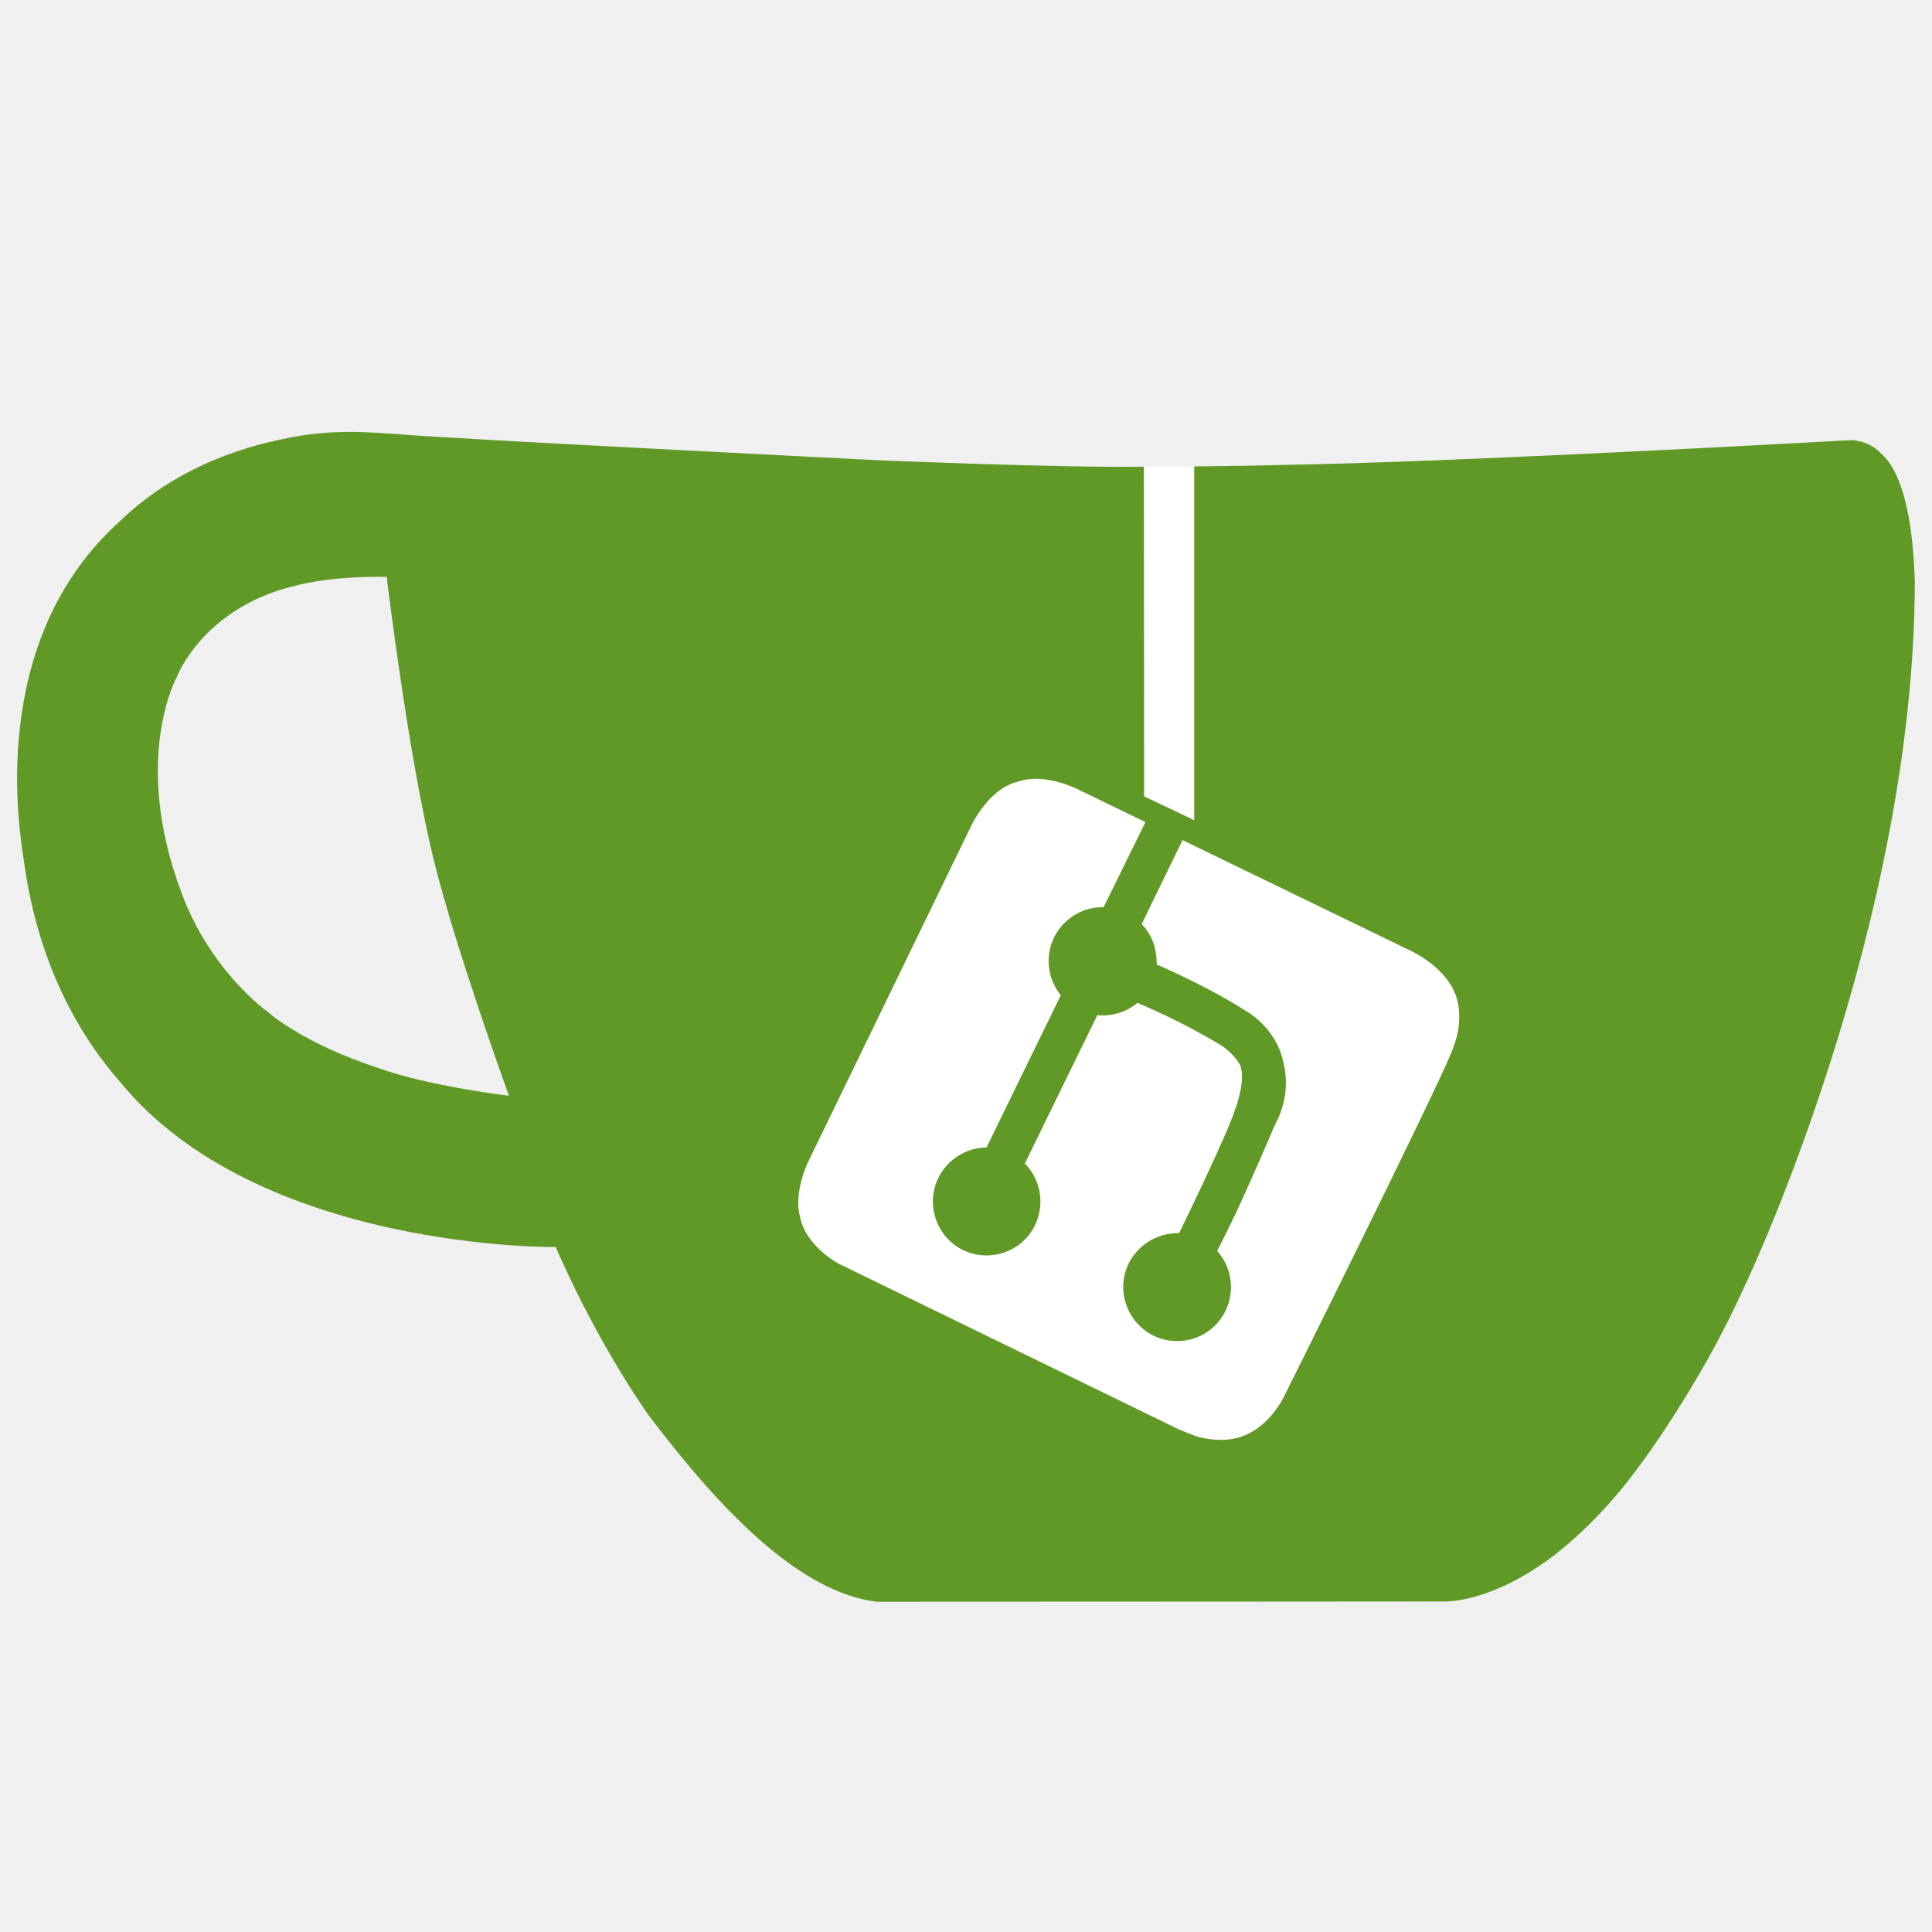
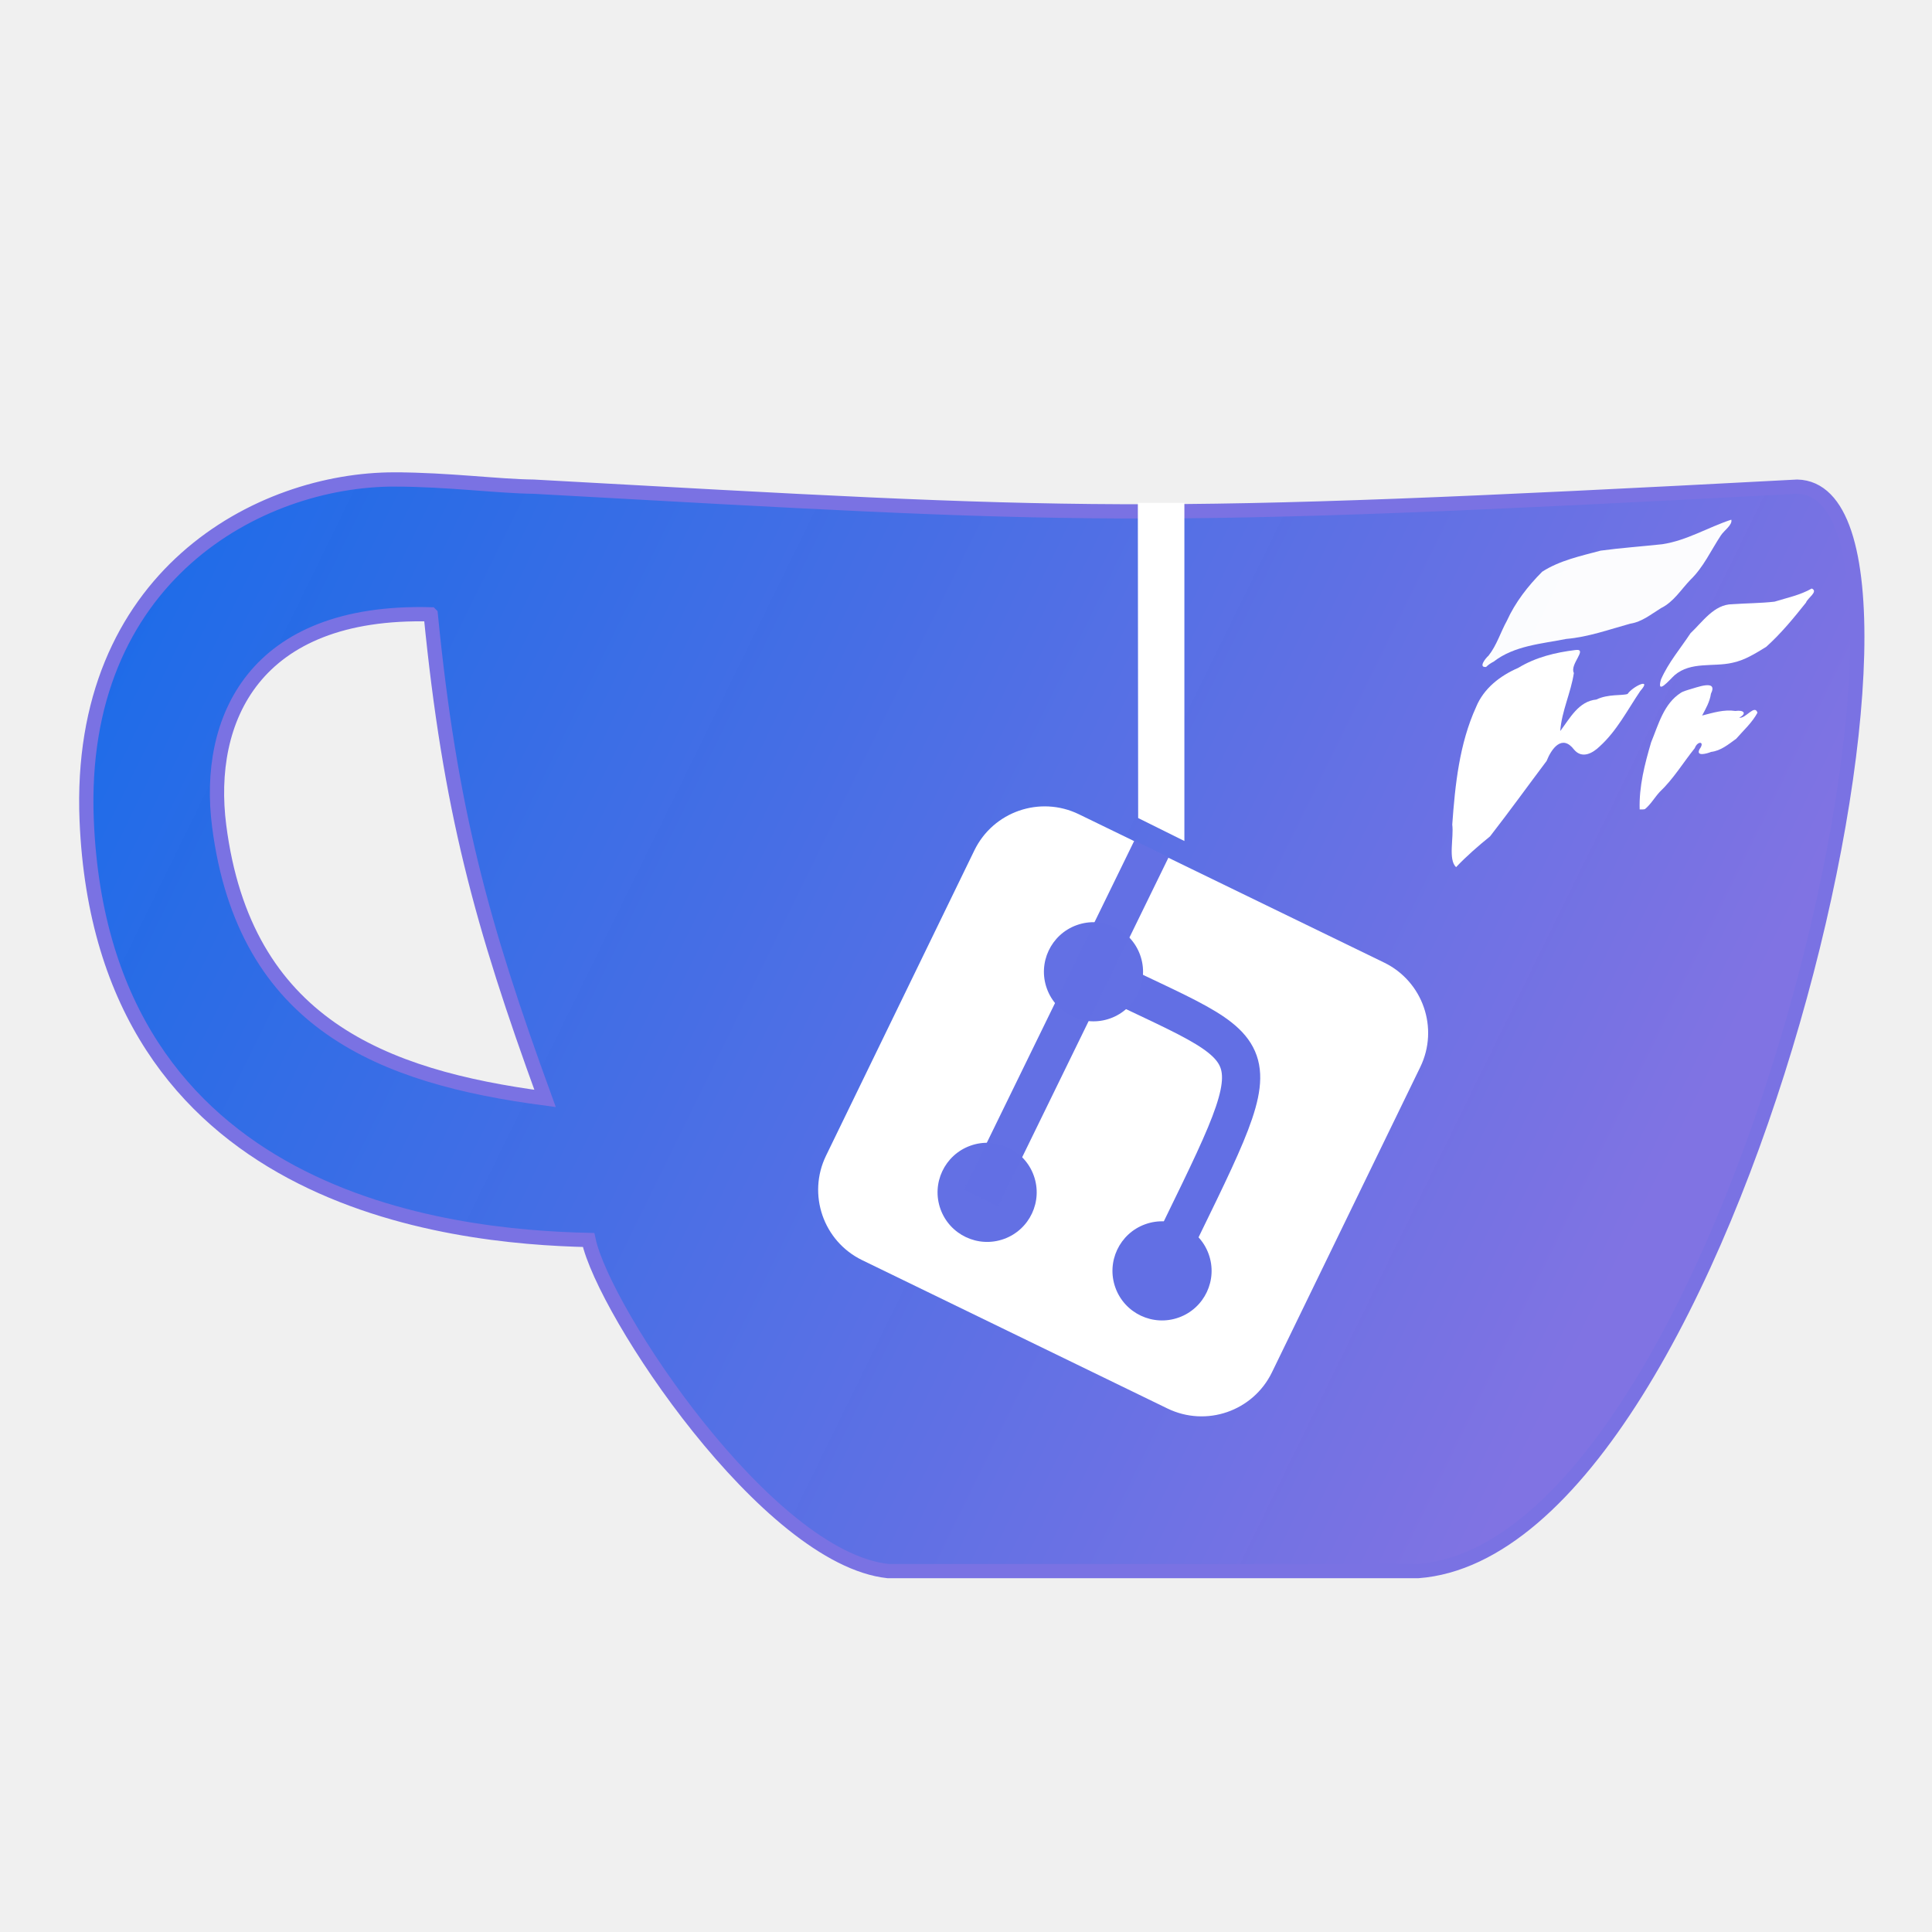
- <svg xmlns="http://www.w3.org/2000/svg" viewBox="0 0 640 640">
-   <path d="M395.9 484.2l-126.9-61c-12.5-6-17.9-21.2-11.8-33.8l61-126.9c6-12.5 21.2-17.9 33.8-11.8 17.2 8.3 27.1 13 27.1 13l-.1-109.2 16.7-.1.1 117.1s57.4 24.2 83.1 40.1c3.7 2.3 10.2 6.8 12.9 14.4 2.1 6.1 2 13.1-1 19.3l-61 126.9c-6.2 12.7-21.4 18.1-33.9 12z" fill="#fff" />
-   <g fill="#609926">
-     <path d="M622.7 149.8c-4.1-4.1-9.6-4-9.6-4s-117.2 6.6-177.9 8c-13.3.3-26.5.6-39.6.7v117.2c-5.5-2.6-11.1-5.3-16.6-7.9 0-36.4-.1-109.2-.1-109.2-29 .4-89.2-2.2-89.2-2.2s-141.4-7.1-156.8-8.5c-9.8-.6-22.5-2.1-39 1.5-8.7 1.8-33.5 7.4-53.8 26.9C-4.9 212.4 6.6 276.2 8 285.8c1.7 11.7 6.9 44.2 31.7 72.5 45.8 56.1 144.4 54.8 144.4 54.8s12.1 28.9 30.6 55.5c25 33.1 50.7 58.9 75.7 62 63 0 188.9-.1 188.9-.1s12 .1 28.3-10.3c14-8.5 26.5-23.4 26.5-23.4S547 483 565 451.5c5.5-9.7 10.1-19.1 14.1-28 0 0 55.2-117.1 55.2-231.1-1.1-34.5-9.6-40.6-11.6-42.6zM125.6 353.9c-25.9-8.5-36.9-18.7-36.9-18.7S69.6 321.8 60 295.4c-16.5-44.2-1.4-71.2-1.4-71.2s8.4-22.5 38.5-30c13.8-3.7 31-3.1 31-3.1s7.1 59.4 15.7 94.2c7.2 29.2 24.8 77.7 24.8 77.7s-26.1-3.1-43-9.1zm300.3 107.6s-6.1 14.5-19.6 15.4c-5.8.4-10.3-1.2-10.3-1.2s-.3-.1-5.3-2.1l-112.9-55s-10.9-5.7-12.8-15.6c-2.2-8.1 2.7-18.1 2.7-18.1L322 273s4.8-9.7 12.2-13c.6-.3 2.3-1 4.5-1.5 8.1-2.1 18 2.8 18 2.8L467.4 315s12.6 5.7 15.3 16.2c1.9 7.4-.5 14-1.8 17.2-6.3 15.4-55 113.1-55 113.1z" />
-     <path d="M326.8 380.1c-8.2.1-15.4 5.8-17.3 13.8-1.9 8 2 16.3 9.1 20 7.7 4 17.5 1.8 22.7-5.4 5.1-7.1 4.3-16.9-1.8-23.1l24-49.1c1.5.1 3.7.2 6.2-.5 4.1-.9 7.1-3.6 7.1-3.6 4.2 1.8 8.6 3.8 13.2 6.1 4.8 2.4 9.3 4.9 13.4 7.3.9.5 1.8 1.1 2.8 1.9 1.6 1.3 3.4 3.1 4.7 5.5 1.9 5.5-1.9 14.9-1.9 14.9-2.3 7.6-18.4 40.6-18.4 40.6-8.1-.2-15.3 5-17.7 12.5-2.6 8.1 1.1 17.3 8.9 21.3 7.8 4 17.4 1.7 22.5-5.3 5-6.8 4.6-16.3-1.1-22.6 1.9-3.7 3.7-7.4 5.6-11.3 5-10.4 13.5-30.4 13.5-30.4.9-1.7 5.7-10.3 2.7-21.3-2.5-11.4-12.6-16.7-12.6-16.7-12.2-7.9-29.2-15.2-29.2-15.2s0-4.1-1.1-7.1c-1.1-3.1-2.8-5.1-3.9-6.3 4.7-9.7 9.4-19.3 14.1-29-4.1-2-8.1-4-12.2-6.1-4.8 9.8-9.7 19.7-14.5 29.5-6.7-.1-12.9 3.5-16.1 9.4-3.4 6.3-2.7 14.1 1.9 19.8l-24.6 50.4z" />
+ <svg xmlns="http://www.w3.org/2000/svg" xmlns:xlink="http://www.w3.org/1999/xlink" width="512" height="512" viewBox="0 0 135.467 135.467" version="1.1" id="svg8">
+   <defs id="defs2">
+     <linearGradient id="linearGradient4673">
+       <stop style="stop-color:#ffffff;stop-opacity:1;" offset="0" id="stop4669" />
+       <stop style="stop-color:#ffffff;stop-opacity:0;" offset="1" id="stop4671" />
+     </linearGradient>
+     <linearGradient id="linearGradient4650-9">
+       <stop id="stop4654" offset="0" style="stop-color:#8073e3;stop-opacity:1" />
+       <stop id="stop4656" offset="1" style="stop-color:#1c69e7;stop-opacity:0.985" />
+     </linearGradient>
+     <linearGradient xlink:href="#linearGradient4650-9" id="linearGradient4652" x1="113.189" y1="251.35" x2="11.412" y2="201.398" gradientUnits="userSpaceOnUse" />
+     <linearGradient xlink:href="#linearGradient4673" id="linearGradient4679" x1="75.966" y1="78.261" x2="88.373" y2="78.261" gradientUnits="userSpaceOnUse" />
+   </defs>
+   <g id="layer1" transform="translate(0,-161.5333)" style="display:inline">
+     <path style="fill:url(#linearGradient4652);fill-opacity:1;stroke:#7a72e3;stroke-width:1;stroke-linecap:butt;stroke-linejoin:miter;stroke-opacity:1;stroke-miterlimit:4;stroke-dasharray:none;fill-rule:nonzero" d="m 27.71,195.151 c -9.547,-0.027 -22.339,6.798 -21.632,23.904 1.106,26.729 25.457,29.208 35.192,29.423 1.068,5.014 12.522,22.306 21.002,23.217 h 37.153 c 22.278,-1.668 38.961,-75.757 26.593,-76.038 -46.782,2.477 -49.995,2.138 -88.6,0 -2.495,-0.027 -5.972,-0.495 -9.708,-0.505 z m 2.491,9.459 c 1.351,13.693 3.556,21.704 8.018,33.943 -11.383,-1.505 -21.07,-5.224 -22.852,-19.11 -0.951,-7.411 2.39,-15.168 14.833,-14.834 z" id="path3722" />
+     <g id="layer1-7" transform="matrix(0.1260323,0,0,0.1247403,101.2881,194.1387)" style="fill:#ffffff;fill-opacity:1">
+       <g id="g859" style="fill:#ffffff;fill-opacity:1">
+         <g id="g904" style="fill:#ffffff;fill-opacity:1">
+           <g style="fill:#ffffff;fill-opacity:1;stroke-width:0.667" transform="matrix(1.499209,0,0,1.499209,-53.36249,-64.9712)" id="g870">
+             <path id="path847" style="opacity:0.975;fill:#ffffff;fill-opacity:1;stroke:none;stroke-width:0.176px;stroke-linecap:butt;stroke-linejoin:miter;stroke-opacity:1" d="m 51.008,119.06 c -2.984,0.275 -0.202,-3.279 0.899,-4.232 3.049,-3.867 4.461,-8.781 6.819,-13.09 3.098,-6.902 7.826,-13.054 13.118,-18.409 6.514,-4.224 14.256,-5.871 21.646,-7.883 7.611,-1.04 15.266,-1.575 22.888,-2.408 9.081,-1.368 17.052,-6.374 25.622,-9.205 0.549,1.908 -2.695,4.065 -3.876,5.915 -3.682,5.628 -6.442,11.923 -11.333,16.673 -3.492,3.674 -6.198,8.257 -10.867,10.572 -3.663,2.268 -7.045,5.155 -11.431,5.836 -7.852,2.183 -15.557,5.016 -23.735,5.714 -9.207,1.851 -19.286,2.507 -26.946,8.522 -1.047,0.537 -1.975,1.154 -2.803,1.994 z" />
+             <path id="path849" style="fill:#ffffff;fill-opacity:1;stroke:none;stroke-width:0.176px;stroke-linecap:butt;stroke-linejoin:miter;stroke-opacity:1" d="m 39.87,194.114 c -3.02,-2.851 -0.778,-11.118 -1.417,-15.964 1.065,-14.934 2.631,-30.309 8.856,-44.097 2.834,-6.972 8.899,-11.709 15.616,-14.646 6.45,-3.981 13.838,-5.806 21.29,-6.708 4.706,-0.587 -2.317,5.402 -0.632,8.619 -1.094,7.389 -4.527,14.28 -5.054,21.759 3.592,-4.763 6.767,-11.164 13.434,-11.812 4.271,-2.134 9.617,-1.387 11.548,-2.085 2.002,-2.917 9.285,-6.319 4.705,-1.096 -4.756,7.105 -8.692,14.952 -15.069,20.771 -2.547,2.504 -6.469,4.746 -9.436,1.252 -4.492,-5.991 -8.409,-0.473 -10.247,4.191 -7.004,9.41 -13.833,18.983 -20.979,28.268 -4.42,3.631 -8.697,7.372 -12.615,11.548 z" />
+             <path id="path851" style="fill:#ffffff;fill-opacity:1;stroke:none;stroke-width:0.176px;stroke-linecap:butt;stroke-linejoin:miter;stroke-opacity:1" d="m 126.859,106.421 c 4.462,-4.235 8.742,-10.855 15.521,-10.891 5.208,-0.38 10.507,-0.358 15.672,-0.959 4.669,-1.459 9.525,-2.443 13.798,-4.925 2.598,1.117 -1.555,3.545 -2.126,5.277 -4.594,5.833 -9.269,11.599 -14.782,16.601 -3.946,2.439 -8.001,5.053 -12.637,5.988 -7.073,1.604 -15.279,-0.568 -21.309,4.6 -1.852,1.677 -6.865,7.854 -5.077,1.615 2.724,-6.294 7.216,-11.603 10.941,-17.304 z" />
+             <path id="path853" style="fill:#ffffff;fill-opacity:1;stroke:none;stroke-width:0.176px;stroke-linecap:butt;stroke-linejoin:miter;stroke-opacity:1" d="m 108.001,172.465 c -0.275,-8.574 1.875,-16.999 4.257,-25.171 2.714,-6.631 4.668,-14.462 11.043,-18.568 1.515,-1.042 8.386,-2.537 2.848,-1.128 2.747,-0.721 11.085,-4.193 8.295,1.505 -0.417,2.975 -1.881,5.558 -3.274,8.167 4.066,-1.04 8.102,-2.354 12.348,-1.715 3.138,-0.46 4.389,0.935 1.431,2.503 2.325,0.543 5.739,-5.191 6.763,-1.843 -1.964,3.708 -5.186,6.609 -7.893,9.761 -2.89,2.095 -5.642,4.48 -9.319,4.932 -1.44,0.607 -5.808,1.9 -4.257,-1.06 2.142,-2.95 -0.772,-3.187 -1.788,-0.363 -4.353,5.492 -7.944,11.579 -13.039,16.448 -1.869,2.063 -3.375,4.739 -5.469,6.423 -0.639,0.177 -1.292,0.105 -1.945,0.11 z" />
+           </g>
+         </g>
+       </g>
+     </g>
+   </g>
+   <g id="layer2" style="display:inline">
+     <rect style="display:inline;fill:#ffffff;fill-opacity:1;stroke:none;stroke-width:0.248;stroke-opacity:1" id="rect4599" width="34.762" height="34.762" x="87.509" y="18.292" transform="rotate(25.91472)" ry="5.483" />
+     <path style="display:inline;fill:#ffffff;fill-opacity:1;stroke:none;stroke-width:0.266px;stroke-linecap:butt;stroke-linejoin:miter;stroke-opacity:1" d="m 79.805,57.359 3.241,1.61 V 35.256 h -3.263 z" id="path4525" />
+   </g>
+   <g id="layer3" class="detail-remove" style="display:inline">
+     <path style="fill:url(#linearGradient4679);stroke:#626fe4;stroke-width:2.68;stroke-linecap:butt;stroke-linejoin:miter;stroke-miterlimit:4;stroke-dasharray:none;stroke-opacity:1;fill-opacity:1" d="m 76.558,68.116 c 12.976,6.395 13.013,4.102 4.891,20.907" id="path4514" />
+     <circle style="fill:#6370e4;fill-opacity:1;stroke:none;stroke-width:0.265;stroke-opacity:1" id="path4606" cx="49.065" cy="90.078" r="3.475" transform="rotate(-19.79614)" />
+     <circle style="fill:#6370e4;fill-opacity:1;stroke:none;stroke-width:0.265;stroke-opacity:1" id="path4606-3" cx="36.81" cy="102.105" r="3.475" transform="rotate(-19.79614)" />
+     <circle style="fill:#626fe4;fill-opacity:1;stroke:none;stroke-width:0.265;stroke-opacity:1" id="path4606-1" cx="46.484" cy="111.439" r="3.475" transform="rotate(-19.79614)" />
+     <rect style="fill:#6370e4;fill-opacity:0.996;stroke:none;stroke-width:0.274;stroke-opacity:1" id="rect4629-8" width="2.673" height="27.261" x="97.333" y="18.062" transform="rotate(26.02416)" />
  </g>
</svg>
